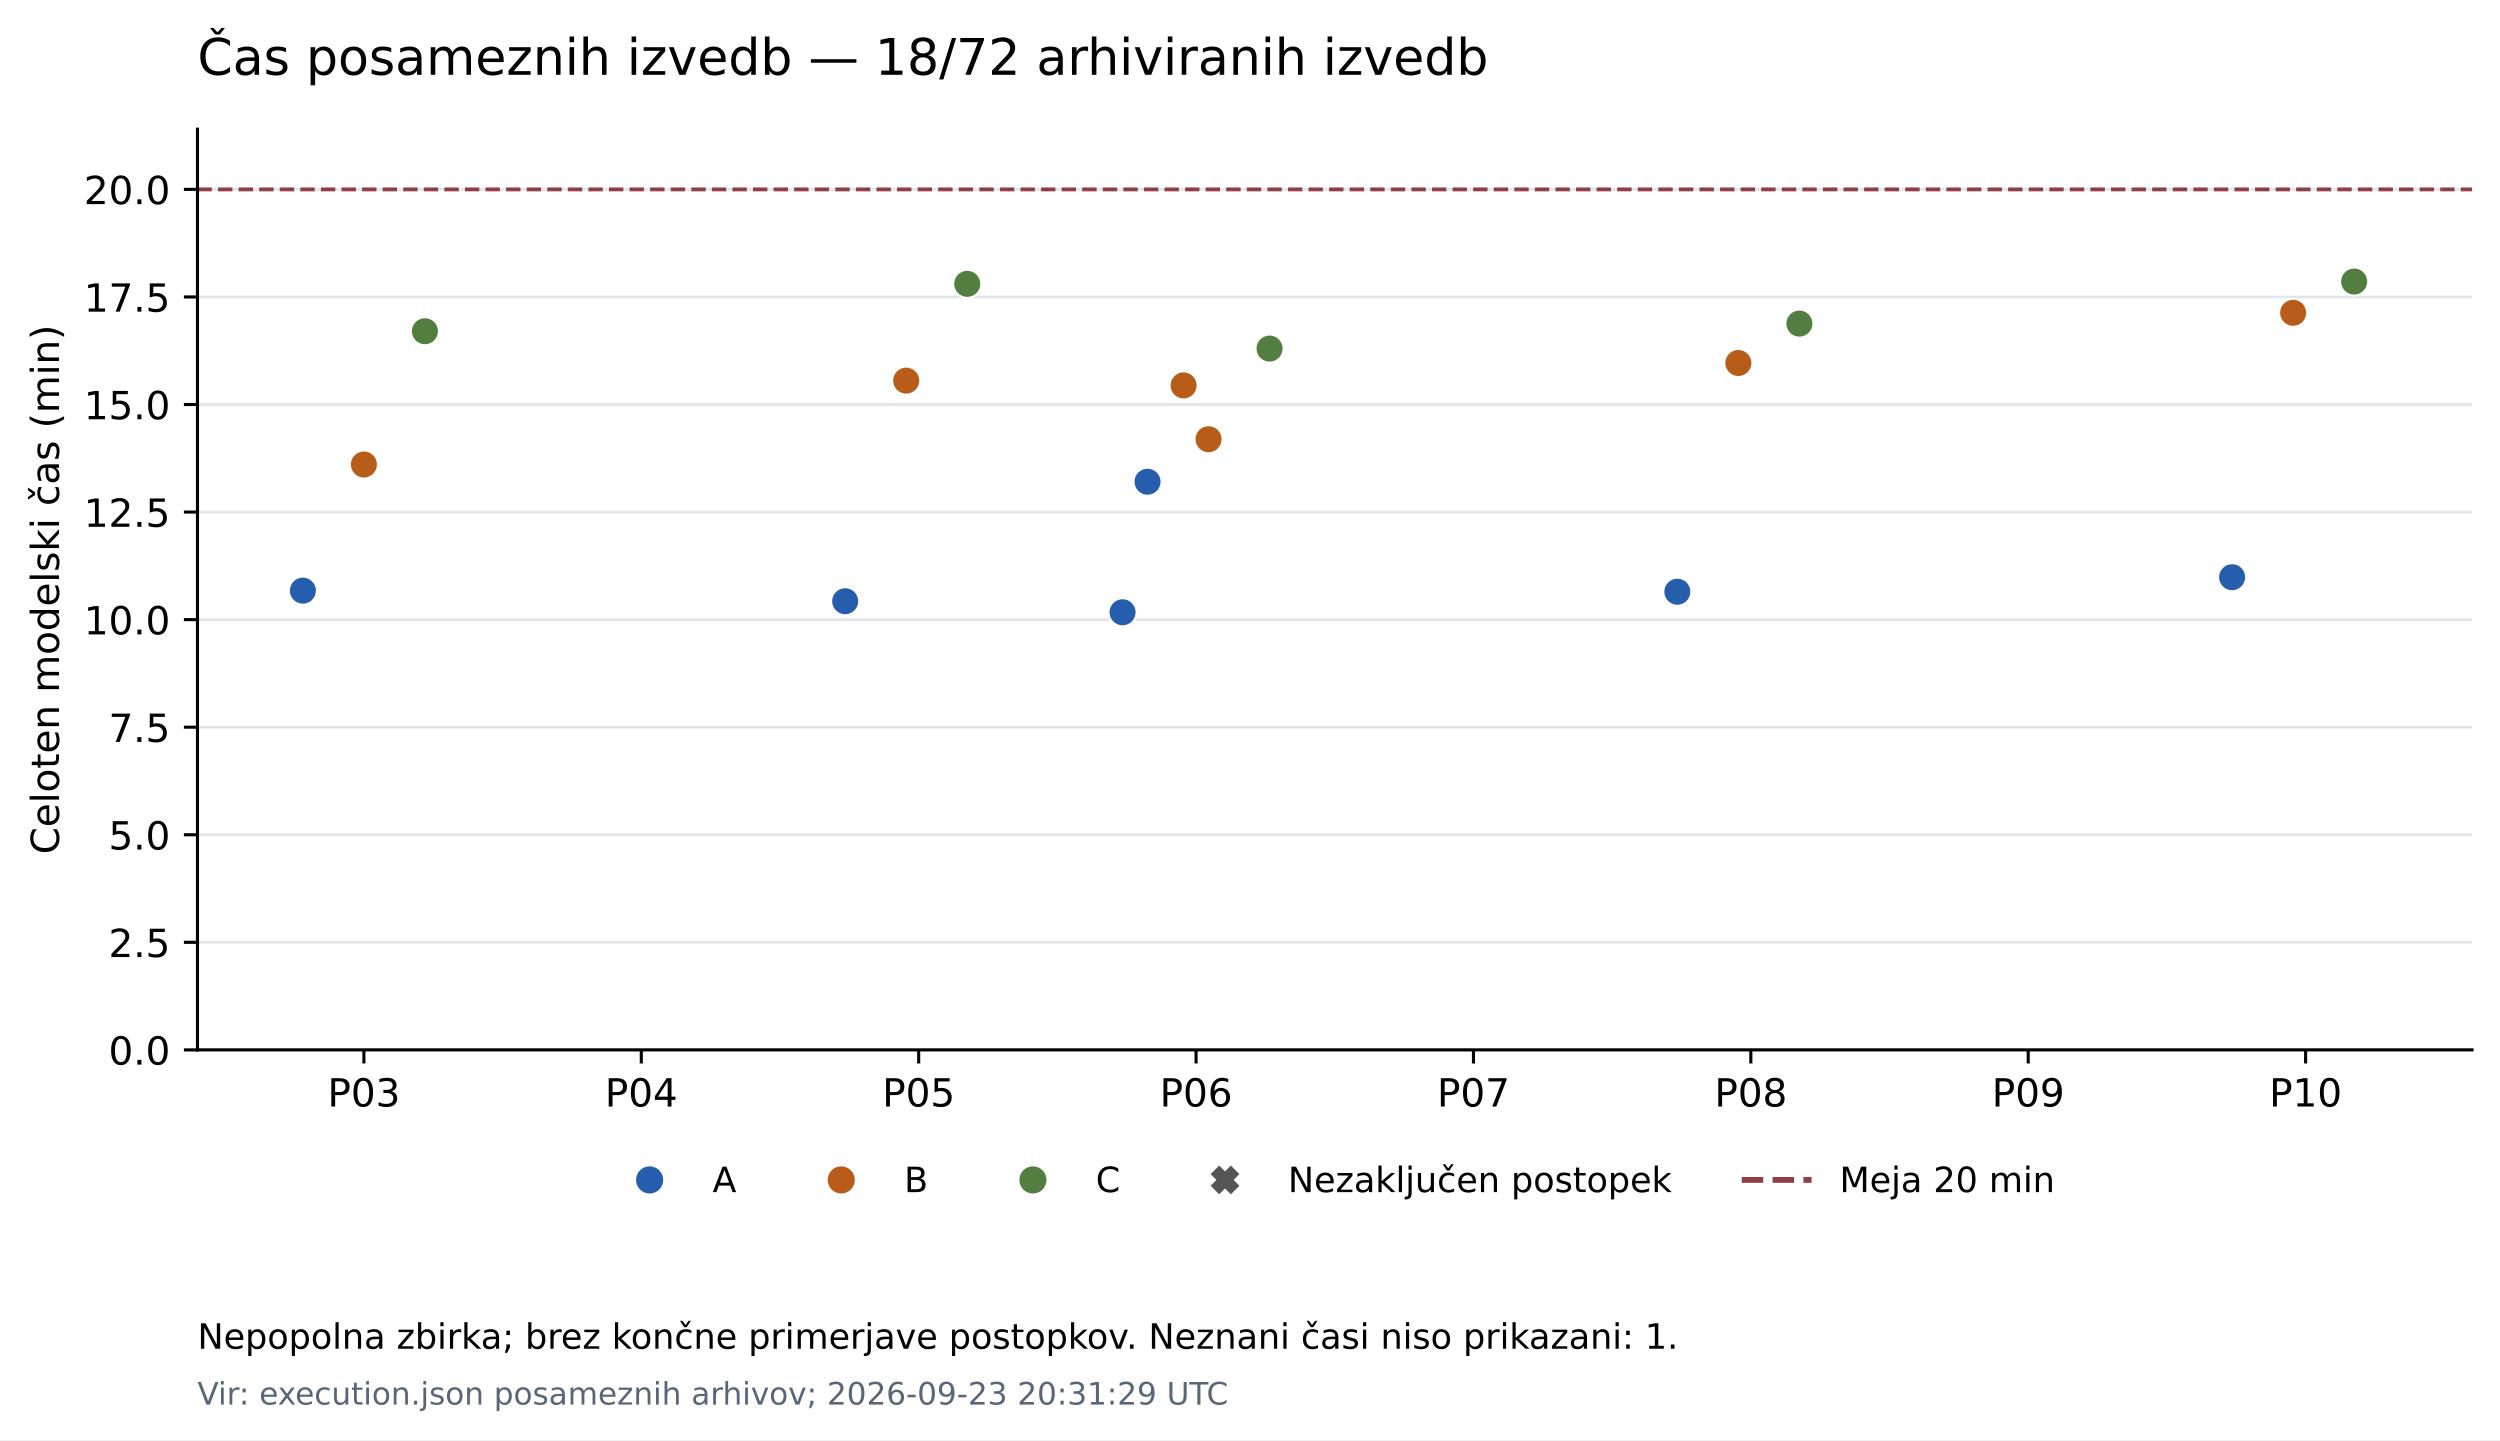
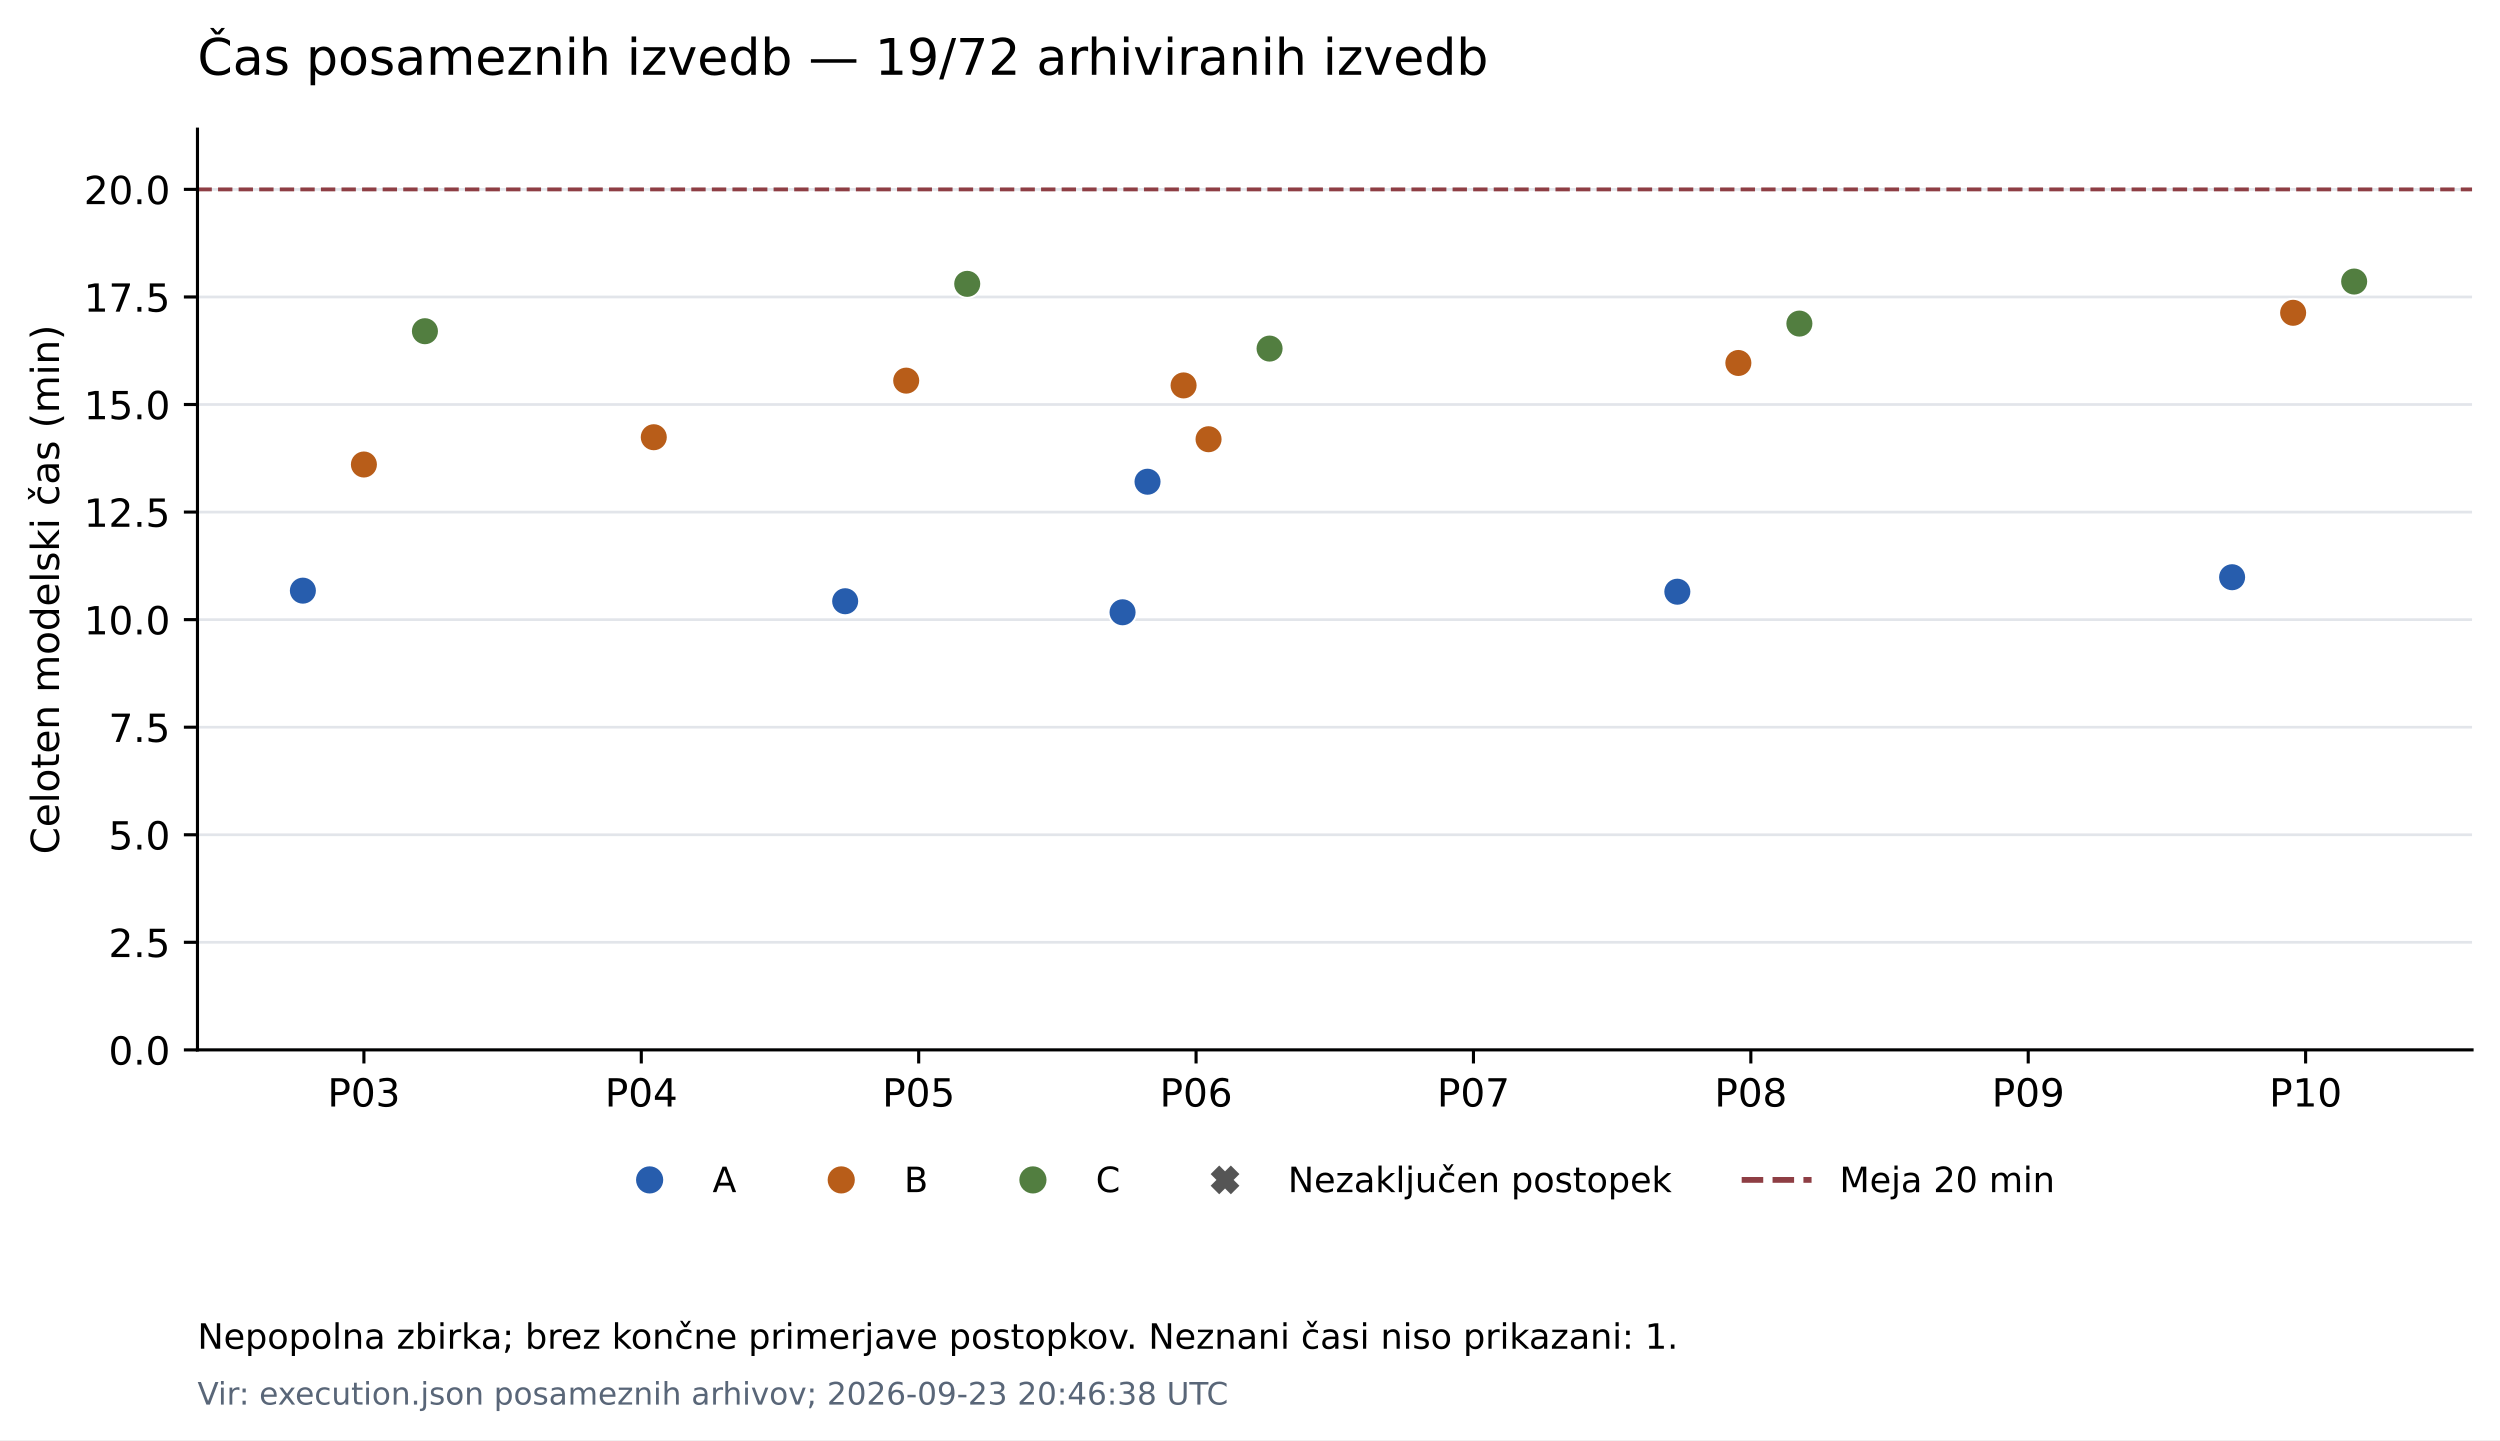
<svg xmlns="http://www.w3.org/2000/svg" xmlns:xlink="http://www.w3.org/1999/xlink" width="643.966pt" height="370.926pt" viewBox="0 0 643.966 370.926" version="1.1">
  <defs>
    <style type="text/css">*{stroke-linejoin: round; stroke-linecap: butt}</style>
  </defs>
  <g id="figure_1">
    <g id="patch_1">
      <path d="M 0 370.926  L 643.966 370.926  L 643.966 0  L 0 0  z " style="fill: #ffffff" />
    </g>
    <g id="axes_1">
      <g id="patch_2">
        <path d="M 50.866 270.436  L 636.766 270.436  L 636.766 33.268  L 50.866 33.268  z " style="fill: #ffffff" />
      </g>
      <g id="matplotlib.axis_1">
        <g id="xtick_1">
          <g id="line2d_1">
            <defs>
-               <path id="md0365192d7" d="M 0 0  L 0 3.5  " style="stroke: #000000; stroke-width: 0.8" />
+               <path id="me18c90ea4b" d="M 0 0  L 0 3.5  " style="stroke: #000000; stroke-width: 0.8" />
            </defs>
            <g>
-               <use xlink:href="#md0365192d7" x="93.737" y="270.436" style="stroke: #000000; stroke-width: 0.8" />
+               <use xlink:href="#me18c90ea4b" x="93.737" y="270.436" style="stroke: #000000; stroke-width: 0.8" />
            </g>
          </g>
          <g id="text_1">
            <text style="font-size: 10px; font-family: 'DejaVu Sans'; text-anchor: middle" x="93.737" y="285.033" transform="rotate(-0 93.73714 285.0333)">P03</text>
          </g>
        </g>
        <g id="xtick_2">
          <g id="line2d_2">
            <g>
-               <use xlink:href="#md0365192d7" x="165.188" y="270.436" style="stroke: #000000; stroke-width: 0.8" />
+               <use xlink:href="#me18c90ea4b" x="165.188" y="270.436" style="stroke: #000000; stroke-width: 0.8" />
            </g>
          </g>
          <g id="text_2">
            <text style="font-size: 10px; font-family: 'DejaVu Sans'; text-anchor: middle" x="165.188" y="285.033" transform="rotate(-0 165.1884 285.0333)">P04</text>
          </g>
        </g>
        <g id="xtick_3">
          <g id="line2d_3">
            <g>
-               <use xlink:href="#md0365192d7" x="236.64" y="270.436" style="stroke: #000000; stroke-width: 0.8" />
+               <use xlink:href="#me18c90ea4b" x="236.64" y="270.436" style="stroke: #000000; stroke-width: 0.8" />
            </g>
          </g>
          <g id="text_3">
            <text style="font-size: 10px; font-family: 'DejaVu Sans'; text-anchor: middle" x="236.64" y="285.033" transform="rotate(-0 236.6396 285.0333)">P05</text>
          </g>
        </g>
        <g id="xtick_4">
          <g id="line2d_4">
            <g>
-               <use xlink:href="#md0365192d7" x="308.091" y="270.436" style="stroke: #000000; stroke-width: 0.8" />
+               <use xlink:href="#me18c90ea4b" x="308.091" y="270.436" style="stroke: #000000; stroke-width: 0.8" />
            </g>
          </g>
          <g id="text_4">
            <text style="font-size: 10px; font-family: 'DejaVu Sans'; text-anchor: middle" x="308.091" y="285.033" transform="rotate(-0 308.0908 285.0333)">P06</text>
          </g>
        </g>
        <g id="xtick_5">
          <g id="line2d_5">
            <g>
-               <use xlink:href="#md0365192d7" x="379.542" y="270.436" style="stroke: #000000; stroke-width: 0.8" />
+               <use xlink:href="#me18c90ea4b" x="379.542" y="270.436" style="stroke: #000000; stroke-width: 0.8" />
            </g>
          </g>
          <g id="text_5">
            <text style="font-size: 10px; font-family: 'DejaVu Sans'; text-anchor: middle" x="379.542" y="285.033" transform="rotate(-0 379.542 285.0333)">P07</text>
          </g>
        </g>
        <g id="xtick_6">
          <g id="line2d_6">
            <g>
-               <use xlink:href="#md0365192d7" x="450.993" y="270.436" style="stroke: #000000; stroke-width: 0.8" />
+               <use xlink:href="#me18c90ea4b" x="450.993" y="270.436" style="stroke: #000000; stroke-width: 0.8" />
            </g>
          </g>
          <g id="text_6">
            <text style="font-size: 10px; font-family: 'DejaVu Sans'; text-anchor: middle" x="450.993" y="285.033" transform="rotate(-0 450.9932 285.0333)">P08</text>
          </g>
        </g>
        <g id="xtick_7">
          <g id="line2d_7">
            <g>
-               <use xlink:href="#md0365192d7" x="522.444" y="270.436" style="stroke: #000000; stroke-width: 0.8" />
+               <use xlink:href="#me18c90ea4b" x="522.444" y="270.436" style="stroke: #000000; stroke-width: 0.8" />
            </g>
          </g>
          <g id="text_7">
            <text style="font-size: 10px; font-family: 'DejaVu Sans'; text-anchor: middle" x="522.444" y="285.033" transform="rotate(-0 522.4445 285.0333)">P09</text>
          </g>
        </g>
        <g id="xtick_8">
          <g id="line2d_8">
            <g>
-               <use xlink:href="#md0365192d7" x="593.896" y="270.436" style="stroke: #000000; stroke-width: 0.8" />
+               <use xlink:href="#me18c90ea4b" x="593.896" y="270.436" style="stroke: #000000; stroke-width: 0.8" />
            </g>
          </g>
          <g id="text_8">
            <text style="font-size: 10px; font-family: 'DejaVu Sans'; text-anchor: middle" x="593.896" y="285.033" transform="rotate(-0 593.8957 285.0333)">P10</text>
          </g>
        </g>
      </g>
      <g id="matplotlib.axis_2">
        <g id="ytick_1">
          <g id="line2d_9">
-             <path d="M 50.866 270.436  L 636.766 270.436  " clip-path="url(#pbff9d668dd)" style="fill: none; stroke: #e2e5ea; stroke-width: 0.7; stroke-linecap: square" />
+             <path d="M 50.866 270.436  L 636.766 270.436  " clip-path="url(#pa66237ff1e)" style="fill: none; stroke: #e2e5ea; stroke-width: 0.7; stroke-linecap: square" />
          </g>
          <g id="line2d_10">
            <defs>
-               <path id="m17c4f30a77" d="M 0 0  L -3.5 0  " style="stroke: #000000; stroke-width: 0.8" />
+               <path id="ma61e1309f2" d="M 0 0  L -3.5 0  " style="stroke: #000000; stroke-width: 0.8" />
            </defs>
            <g>
-               <use xlink:href="#m17c4f30a77" x="50.866" y="270.436" style="stroke: #000000; stroke-width: 0.8" />
+               <use xlink:href="#ma61e1309f2" x="50.866" y="270.436" style="stroke: #000000; stroke-width: 0.8" />
            </g>
          </g>
          <g id="text_9">
            <text style="font-size: 10px; font-family: 'DejaVu Sans'; text-anchor: end" x="43.866" y="274.234" transform="rotate(-0 43.86641 274.2345)">0.0</text>
          </g>
        </g>
        <g id="ytick_2">
          <g id="line2d_11">
-             <path d="M 50.866 242.729  L 636.766 242.729  " clip-path="url(#pbff9d668dd)" style="fill: none; stroke: #e2e5ea; stroke-width: 0.7; stroke-linecap: square" />
+             <path d="M 50.866 242.729  L 636.766 242.729  " clip-path="url(#pa66237ff1e)" style="fill: none; stroke: #e2e5ea; stroke-width: 0.7; stroke-linecap: square" />
          </g>
          <g id="line2d_12">
            <g>
-               <use xlink:href="#m17c4f30a77" x="50.866" y="242.729" style="stroke: #000000; stroke-width: 0.8" />
+               <use xlink:href="#ma61e1309f2" x="50.866" y="242.729" style="stroke: #000000; stroke-width: 0.8" />
            </g>
          </g>
          <g id="text_10">
            <text style="font-size: 10px; font-family: 'DejaVu Sans'; text-anchor: end" x="43.866" y="246.528" transform="rotate(-0 43.86641 246.5279)">2.5</text>
          </g>
        </g>
        <g id="ytick_3">
          <g id="line2d_13">
-             <path d="M 50.866 215.023  L 636.766 215.023  " clip-path="url(#pbff9d668dd)" style="fill: none; stroke: #e2e5ea; stroke-width: 0.7; stroke-linecap: square" />
+             <path d="M 50.866 215.023  L 636.766 215.023  " clip-path="url(#pa66237ff1e)" style="fill: none; stroke: #e2e5ea; stroke-width: 0.7; stroke-linecap: square" />
          </g>
          <g id="line2d_14">
            <g>
-               <use xlink:href="#m17c4f30a77" x="50.866" y="215.023" style="stroke: #000000; stroke-width: 0.8" />
+               <use xlink:href="#ma61e1309f2" x="50.866" y="215.023" style="stroke: #000000; stroke-width: 0.8" />
            </g>
          </g>
          <g id="text_11">
            <text style="font-size: 10px; font-family: 'DejaVu Sans'; text-anchor: end" x="43.866" y="218.821" transform="rotate(-0 43.86641 218.8214)">5.0</text>
          </g>
        </g>
        <g id="ytick_4">
          <g id="line2d_15">
-             <path d="M 50.866 187.316  L 636.766 187.316  " clip-path="url(#pbff9d668dd)" style="fill: none; stroke: #e2e5ea; stroke-width: 0.7; stroke-linecap: square" />
+             <path d="M 50.866 187.316  L 636.766 187.316  " clip-path="url(#pa66237ff1e)" style="fill: none; stroke: #e2e5ea; stroke-width: 0.7; stroke-linecap: square" />
          </g>
          <g id="line2d_16">
            <g>
-               <use xlink:href="#m17c4f30a77" x="50.866" y="187.316" style="stroke: #000000; stroke-width: 0.8" />
+               <use xlink:href="#ma61e1309f2" x="50.866" y="187.316" style="stroke: #000000; stroke-width: 0.8" />
            </g>
          </g>
          <g id="text_12">
            <text style="font-size: 10px; font-family: 'DejaVu Sans'; text-anchor: end" x="43.866" y="191.115" transform="rotate(-0 43.86641 191.1149)">7.5</text>
          </g>
        </g>
        <g id="ytick_5">
          <g id="line2d_17">
-             <path d="M 50.866 159.609  L 636.766 159.609  " clip-path="url(#pbff9d668dd)" style="fill: none; stroke: #e2e5ea; stroke-width: 0.7; stroke-linecap: square" />
+             <path d="M 50.866 159.609  L 636.766 159.609  " clip-path="url(#pa66237ff1e)" style="fill: none; stroke: #e2e5ea; stroke-width: 0.7; stroke-linecap: square" />
          </g>
          <g id="line2d_18">
            <g>
-               <use xlink:href="#m17c4f30a77" x="50.866" y="159.609" style="stroke: #000000; stroke-width: 0.8" />
+               <use xlink:href="#ma61e1309f2" x="50.866" y="159.609" style="stroke: #000000; stroke-width: 0.8" />
            </g>
          </g>
          <g id="text_13">
            <text style="font-size: 10px; font-family: 'DejaVu Sans'; text-anchor: end" x="43.866" y="163.408" transform="rotate(-0 43.86641 163.4083)">10.0</text>
          </g>
        </g>
        <g id="ytick_6">
          <g id="line2d_19">
-             <path d="M 50.866 131.903  L 636.766 131.903  " clip-path="url(#pbff9d668dd)" style="fill: none; stroke: #e2e5ea; stroke-width: 0.7; stroke-linecap: square" />
+             <path d="M 50.866 131.903  L 636.766 131.903  " clip-path="url(#pa66237ff1e)" style="fill: none; stroke: #e2e5ea; stroke-width: 0.7; stroke-linecap: square" />
          </g>
          <g id="line2d_20">
            <g>
-               <use xlink:href="#m17c4f30a77" x="50.866" y="131.903" style="stroke: #000000; stroke-width: 0.8" />
+               <use xlink:href="#ma61e1309f2" x="50.866" y="131.903" style="stroke: #000000; stroke-width: 0.8" />
            </g>
          </g>
          <g id="text_14">
            <text style="font-size: 10px; font-family: 'DejaVu Sans'; text-anchor: end" x="43.866" y="135.702" transform="rotate(-0 43.86641 135.7018)">12.5</text>
          </g>
        </g>
        <g id="ytick_7">
          <g id="line2d_21">
-             <path d="M 50.866 104.196  L 636.766 104.196  " clip-path="url(#pbff9d668dd)" style="fill: none; stroke: #e2e5ea; stroke-width: 0.7; stroke-linecap: square" />
+             <path d="M 50.866 104.196  L 636.766 104.196  " clip-path="url(#pa66237ff1e)" style="fill: none; stroke: #e2e5ea; stroke-width: 0.7; stroke-linecap: square" />
          </g>
          <g id="line2d_22">
            <g>
-               <use xlink:href="#m17c4f30a77" x="50.866" y="104.196" style="stroke: #000000; stroke-width: 0.8" />
+               <use xlink:href="#ma61e1309f2" x="50.866" y="104.196" style="stroke: #000000; stroke-width: 0.8" />
            </g>
          </g>
          <g id="text_15">
            <text style="font-size: 10px; font-family: 'DejaVu Sans'; text-anchor: end" x="43.866" y="107.995" transform="rotate(-0 43.86641 107.9952)">15.0</text>
          </g>
        </g>
        <g id="ytick_8">
          <g id="line2d_23">
-             <path d="M 50.866 76.49  L 636.766 76.49  " clip-path="url(#pbff9d668dd)" style="fill: none; stroke: #e2e5ea; stroke-width: 0.7; stroke-linecap: square" />
+             <path d="M 50.866 76.49  L 636.766 76.49  " clip-path="url(#pa66237ff1e)" style="fill: none; stroke: #e2e5ea; stroke-width: 0.7; stroke-linecap: square" />
          </g>
          <g id="line2d_24">
            <g>
-               <use xlink:href="#m17c4f30a77" x="50.866" y="76.49" style="stroke: #000000; stroke-width: 0.8" />
+               <use xlink:href="#ma61e1309f2" x="50.866" y="76.49" style="stroke: #000000; stroke-width: 0.8" />
            </g>
          </g>
          <g id="text_16">
            <text style="font-size: 10px; font-family: 'DejaVu Sans'; text-anchor: end" x="43.866" y="80.289" transform="rotate(-0 43.86641 80.28869)">17.5</text>
          </g>
        </g>
        <g id="ytick_9">
          <g id="line2d_25">
-             <path d="M 50.866 48.783  L 636.766 48.783  " clip-path="url(#pbff9d668dd)" style="fill: none; stroke: #e2e5ea; stroke-width: 0.7; stroke-linecap: square" />
+             <path d="M 50.866 48.783  L 636.766 48.783  " clip-path="url(#pa66237ff1e)" style="fill: none; stroke: #e2e5ea; stroke-width: 0.7; stroke-linecap: square" />
          </g>
          <g id="line2d_26">
            <g>
-               <use xlink:href="#m17c4f30a77" x="50.866" y="48.783" style="stroke: #000000; stroke-width: 0.8" />
+               <use xlink:href="#ma61e1309f2" x="50.866" y="48.783" style="stroke: #000000; stroke-width: 0.8" />
            </g>
          </g>
          <g id="text_17">
            <text style="font-size: 10px; font-family: 'DejaVu Sans'; text-anchor: end" x="43.866" y="52.582" transform="rotate(-0 43.86641 52.58215)">20.0</text>
          </g>
        </g>
        <g id="text_18">
          <text style="font-size: 10px; font-family: 'DejaVu Sans'; text-anchor: middle" x="15.198" y="151.852" transform="rotate(-90 15.19844 151.8517)">Celoten modelski čas (min)</text>
        </g>
      </g>
      <g id="line2d_27">
-         <path d="M 50.866 48.783  L 636.766 48.783  " clip-path="url(#pbff9d668dd)" style="fill: none; stroke-dasharray: 3.7,1.6; stroke-dashoffset: 0; stroke: #8e3e44" />
+         <path d="M 50.866 48.783  L 636.766 48.783  " clip-path="url(#pa66237ff1e)" style="fill: none; stroke-dasharray: 3.7,1.6; stroke-dashoffset: 0; stroke: #8e3e44" />
      </g>
      <g id="patch_3">
        <path d="M 50.866 270.436  L 50.866 33.268  " style="fill: none; stroke: #000000; stroke-width: 0.8; stroke-linejoin: miter; stroke-linecap: square" />
      </g>
      <g id="patch_4">
        <path d="M 50.866 270.436  L 636.766 270.436  " style="fill: none; stroke: #000000; stroke-width: 0.8; stroke-linejoin: miter; stroke-linecap: square" />
      </g>
      <g id="PathCollection_1">
        <defs>
-           <path id="m8ca213c7ec" d="M 0 3.606  C 0.956 3.606 1.873 3.226 2.55 2.55  C 3.226 1.873 3.606 0.956 3.606 0  C 3.606 -0.956 3.226 -1.873 2.55 -2.55  C 1.873 -3.226 0.956 -3.606 0 -3.606  C -0.956 -3.606 -1.873 -3.226 -2.55 -2.55  C -3.226 -1.873 -3.606 -0.956 -3.606 0  C -3.606 0.956 -3.226 1.873 -2.55 2.55  C -1.873 3.226 -0.956 3.606 0 3.606  z " style="stroke: #ffffff; stroke-width: 0.5" />
+           <path id="m88291b2204" d="M 0 3.606  C 0.956 3.606 1.873 3.226 2.55 2.55  C 3.226 1.873 3.606 0.956 3.606 0  C 3.606 -0.956 3.226 -1.873 2.55 -2.55  C 1.873 -3.226 0.956 -3.606 0 -3.606  C -0.956 -3.606 -1.873 -3.226 -2.55 -2.55  C -3.226 -1.873 -3.606 -0.956 -3.606 0  C -3.606 0.956 -3.226 1.873 -2.55 2.55  C -1.873 3.226 -0.956 3.606 0 3.606  z " style="stroke: #ffffff; stroke-width: 0.5" />
        </defs>
-         <g clip-path="url(#pbff9d668dd)">
-           <use xlink:href="#m8ca213c7ec" x="217.705" y="154.869" style="fill: #275dad; stroke: #ffffff; stroke-width: 0.5" />
+         <g clip-path="url(#pa66237ff1e)">
+           <use xlink:href="#m88291b2204" x="217.705" y="154.869" style="fill: #275dad; stroke: #ffffff; stroke-width: 0.5" />
        </g>
      </g>
      <g id="PathCollection_2">
        <defs>
-           <path id="m76bc4a2046" d="M 0 3.606  C 0.956 3.606 1.873 3.226 2.55 2.55  C 3.226 1.873 3.606 0.956 3.606 0  C 3.606 -0.956 3.226 -1.873 2.55 -2.55  C 1.873 -3.226 0.956 -3.606 0 -3.606  C -0.956 -3.606 -1.873 -3.226 -2.55 -2.55  C -3.226 -1.873 -3.606 -0.956 -3.606 0  C -3.606 0.956 -3.226 1.873 -2.55 2.55  C -1.873 3.226 -0.956 3.606 0 3.606  z " style="stroke: #ffffff; stroke-width: 0.5" />
+           <path id="m560f78fca4" d="M 0 3.606  C 0.956 3.606 1.873 3.226 2.55 2.55  C 3.226 1.873 3.606 0.956 3.606 0  C 3.606 -0.956 3.226 -1.873 2.55 -2.55  C 1.873 -3.226 0.956 -3.606 0 -3.606  C -0.956 -3.606 -1.873 -3.226 -2.55 -2.55  C -3.226 -1.873 -3.606 -0.956 -3.606 0  C -3.606 0.956 -3.226 1.873 -2.55 2.55  C -1.873 3.226 -0.956 3.606 0 3.606  z " style="stroke: #ffffff; stroke-width: 0.5" />
        </defs>
-         <g clip-path="url(#pbff9d668dd)">
-           <use xlink:href="#m76bc4a2046" x="233.424" y="98.046" style="fill: #b85d19; stroke: #ffffff; stroke-width: 0.5" />
+         <g clip-path="url(#pa66237ff1e)">
+           <use xlink:href="#m560f78fca4" x="233.424" y="98.046" style="fill: #b85d19; stroke: #ffffff; stroke-width: 0.5" />
        </g>
      </g>
      <g id="PathCollection_3">
        <defs>
-           <path id="mb97b6bfa86" d="M 0 3.606  C 0.956 3.606 1.873 3.226 2.55 2.55  C 3.226 1.873 3.606 0.956 3.606 0  C 3.606 -0.956 3.226 -1.873 2.55 -2.55  C 1.873 -3.226 0.956 -3.606 0 -3.606  C -0.956 -3.606 -1.873 -3.226 -2.55 -2.55  C -3.226 -1.873 -3.606 -0.956 -3.606 0  C -3.606 0.956 -3.226 1.873 -2.55 2.55  C -1.873 3.226 -0.956 3.606 0 3.606  z " style="stroke: #ffffff; stroke-width: 0.5" />
+           <path id="m32b5880e2c" d="M 0 3.606  C 0.956 3.606 1.873 3.226 2.55 2.55  C 3.226 1.873 3.606 0.956 3.606 0  C 3.606 -0.956 3.226 -1.873 2.55 -2.55  C 1.873 -3.226 0.956 -3.606 0 -3.606  C -0.956 -3.606 -1.873 -3.226 -2.55 -2.55  C -3.226 -1.873 -3.606 -0.956 -3.606 0  C -3.606 0.956 -3.226 1.873 -2.55 2.55  C -1.873 3.226 -0.956 3.606 0 3.606  z " style="stroke: #ffffff; stroke-width: 0.5" />
        </defs>
-         <g clip-path="url(#pbff9d668dd)">
-           <use xlink:href="#mb97b6bfa86" x="249.144" y="73.116" style="fill: #527e40; stroke: #ffffff; stroke-width: 0.5" />
+         <g clip-path="url(#pa66237ff1e)">
+           <use xlink:href="#m32b5880e2c" x="249.144" y="73.116" style="fill: #527e40; stroke: #ffffff; stroke-width: 0.5" />
        </g>
      </g>
      <g id="PathCollection_4">
-         <g clip-path="url(#pbff9d668dd)">
-           <use xlink:href="#m8ca213c7ec" x="574.961" y="148.685" style="fill: #275dad; stroke: #ffffff; stroke-width: 0.5" />
+         <g clip-path="url(#pa66237ff1e)">
+           <use xlink:href="#m88291b2204" x="574.961" y="148.685" style="fill: #275dad; stroke: #ffffff; stroke-width: 0.5" />
        </g>
      </g>
      <g id="PathCollection_5">
-         <g clip-path="url(#pbff9d668dd)">
-           <use xlink:href="#mb97b6bfa86" x="606.4" y="72.522" style="fill: #527e40; stroke: #ffffff; stroke-width: 0.5" />
+         <g clip-path="url(#pa66237ff1e)">
+           <use xlink:href="#m32b5880e2c" x="606.4" y="72.522" style="fill: #527e40; stroke: #ffffff; stroke-width: 0.5" />
        </g>
      </g>
      <g id="PathCollection_6">
-         <g clip-path="url(#pbff9d668dd)">
-           <use xlink:href="#m76bc4a2046" x="590.68" y="80.573" style="fill: #b85d19; stroke: #ffffff; stroke-width: 0.5" />
+         <g clip-path="url(#pa66237ff1e)">
+           <use xlink:href="#m560f78fca4" x="590.68" y="80.573" style="fill: #b85d19; stroke: #ffffff; stroke-width: 0.5" />
        </g>
      </g>
      <g id="PathCollection_7">
-         <g clip-path="url(#pbff9d668dd)">
-           <use xlink:href="#m8ca213c7ec" x="289.156" y="157.714" style="fill: #275dad; stroke: #ffffff; stroke-width: 0.5" />
+         <g clip-path="url(#pa66237ff1e)">
+           <use xlink:href="#m88291b2204" x="289.156" y="157.714" style="fill: #275dad; stroke: #ffffff; stroke-width: 0.5" />
        </g>
      </g>
      <g id="PathCollection_8">
-         <g clip-path="url(#pbff9d668dd)">
-           <use xlink:href="#m76bc4a2046" x="304.875" y="99.278" style="fill: #b85d19; stroke: #ffffff; stroke-width: 0.5" />
+         <g clip-path="url(#pa66237ff1e)">
+           <use xlink:href="#m560f78fca4" x="304.875" y="99.278" style="fill: #b85d19; stroke: #ffffff; stroke-width: 0.5" />
        </g>
      </g>
      <g id="PathCollection_9">
-         <g clip-path="url(#pbff9d668dd)">
-           <use xlink:href="#m8ca213c7ec" x="432.059" y="152.417" style="fill: #275dad; stroke: #ffffff; stroke-width: 0.5" />
+         <g clip-path="url(#pa66237ff1e)">
+           <use xlink:href="#m88291b2204" x="432.059" y="152.417" style="fill: #275dad; stroke: #ffffff; stroke-width: 0.5" />
        </g>
      </g>
      <g id="PathCollection_10">
-         <g clip-path="url(#pbff9d668dd)">
-           <use xlink:href="#mb97b6bfa86" x="463.497" y="83.352" style="fill: #527e40; stroke: #ffffff; stroke-width: 0.5" />
+         <g clip-path="url(#pa66237ff1e)">
+           <use xlink:href="#m32b5880e2c" x="463.497" y="83.352" style="fill: #527e40; stroke: #ffffff; stroke-width: 0.5" />
        </g>
      </g>
      <g id="PathCollection_11">
-         <g clip-path="url(#pbff9d668dd)">
-           <use xlink:href="#m76bc4a2046" x="447.778" y="93.498" style="fill: #b85d19; stroke: #ffffff; stroke-width: 0.5" />
+         <g clip-path="url(#pa66237ff1e)">
+           <use xlink:href="#m560f78fca4" x="447.778" y="93.498" style="fill: #b85d19; stroke: #ffffff; stroke-width: 0.5" />
        </g>
      </g>
      <g id="PathCollection_12">
-         <g clip-path="url(#pbff9d668dd)">
-           <use xlink:href="#m76bc4a2046" x="93.737" y="119.651" style="fill: #b85d19; stroke: #ffffff; stroke-width: 0.5" />
+         <g clip-path="url(#pa66237ff1e)">
+           <use xlink:href="#m560f78fca4" x="93.737" y="119.651" style="fill: #b85d19; stroke: #ffffff; stroke-width: 0.5" />
        </g>
      </g>
      <g id="PathCollection_13">
-         <g clip-path="url(#pbff9d668dd)">
-           <use xlink:href="#mb97b6bfa86" x="109.456" y="85.315" style="fill: #527e40; stroke: #ffffff; stroke-width: 0.5" />
+         <g clip-path="url(#pa66237ff1e)">
+           <use xlink:href="#m32b5880e2c" x="109.456" y="85.315" style="fill: #527e40; stroke: #ffffff; stroke-width: 0.5" />
        </g>
      </g>
      <g id="PathCollection_14">
-         <g clip-path="url(#pbff9d668dd)">
-           <use xlink:href="#m8ca213c7ec" x="78.018" y="152.143" style="fill: #275dad; stroke: #ffffff; stroke-width: 0.5" />
+         <g clip-path="url(#pa66237ff1e)">
+           <use xlink:href="#m88291b2204" x="78.018" y="152.143" style="fill: #275dad; stroke: #ffffff; stroke-width: 0.5" />
        </g>
      </g>
      <g id="PathCollection_15">
-         <g clip-path="url(#pbff9d668dd)">
-           <use xlink:href="#m76bc4a2046" x="311.306" y="113.139" style="fill: #b85d19; stroke: #ffffff; stroke-width: 0.5" />
+         <g clip-path="url(#pa66237ff1e)">
+           <use xlink:href="#m560f78fca4" x="311.306" y="113.139" style="fill: #b85d19; stroke: #ffffff; stroke-width: 0.5" />
        </g>
      </g>
      <g id="PathCollection_16">
-         <g clip-path="url(#pbff9d668dd)">
-           <use xlink:href="#m8ca213c7ec" x="295.587" y="124.086" style="fill: #275dad; stroke: #ffffff; stroke-width: 0.5" />
+         <g clip-path="url(#pa66237ff1e)">
+           <use xlink:href="#m88291b2204" x="295.587" y="124.086" style="fill: #275dad; stroke: #ffffff; stroke-width: 0.5" />
        </g>
      </g>
      <g id="PathCollection_17">
-         <g clip-path="url(#pbff9d668dd)">
-           <use xlink:href="#mb97b6bfa86" x="327.025" y="89.791" style="fill: #527e40; stroke: #ffffff; stroke-width: 0.5" />
+         <g clip-path="url(#pa66237ff1e)">
+           <use xlink:href="#m32b5880e2c" x="327.025" y="89.791" style="fill: #527e40; stroke: #ffffff; stroke-width: 0.5" />
+         </g>
+       </g>
+       <g id="PathCollection_18">
+         <g clip-path="url(#pa66237ff1e)">
+           <use xlink:href="#m560f78fca4" x="168.404" y="112.622" style="fill: #b85d19; stroke: #ffffff; stroke-width: 0.5" />
        </g>
      </g>
      <g id="text_19">
-         <text style="font-size: 13px; font-family: 'DejaVu Sans'; text-anchor: start" x="50.866" y="19.268" transform="rotate(-0 50.86641 19.26766)">Čas posameznih izvedb — 18/72 arhiviranih izvedb</text>
+         <text style="font-size: 13px; font-family: 'DejaVu Sans'; text-anchor: start" x="50.866" y="19.268" transform="rotate(-0 50.86641 19.26766)">Čas posameznih izvedb — 19/72 arhiviranih izvedb</text>
      </g>
      <g id="legend_1">
        <g id="line2d_28">
          <defs>
-             <path id="mca2c7bc793" d="M 0 3  C 0.796 3 1.559 2.684 2.121 2.121  C 2.684 1.559 3 0.796 3 0  C 3 -0.796 2.684 -1.559 2.121 -2.121  C 1.559 -2.684 0.796 -3 0 -3  C -0.796 -3 -1.559 -2.684 -2.121 -2.121  C -2.684 -1.559 -3 -0.796 -3 0  C -3 0.796 -2.684 1.559 -2.121 2.121  C -1.559 2.684 -0.796 3 0 3  z " style="stroke: #275dad" />
+             <path id="m0a942d21b8" d="M 0 3  C 0.796 3 1.559 2.684 2.121 2.121  C 2.684 1.559 3 0.796 3 0  C 3 -0.796 2.684 -1.559 2.121 -2.121  C 1.559 -2.684 0.796 -3 0 -3  C -0.796 -3 -1.559 -2.684 -2.121 -2.121  C -2.684 -1.559 -3 -0.796 -3 0  C -3 0.796 -2.684 1.559 -2.121 2.121  C -1.559 2.684 -0.796 3 0 3  z " style="stroke: #275dad" />
          </defs>
          <g>
-             <use xlink:href="#mca2c7bc793" x="167.336" y="303.929" style="fill: #275dad; stroke: #275dad" />
+             <use xlink:href="#m0a942d21b8" x="167.336" y="303.929" style="fill: #275dad; stroke: #275dad" />
          </g>
        </g>
        <g id="text_20">
          <text style="font-size: 9px; font-family: 'DejaVu Sans'; text-anchor: start" x="183.536" y="307.079" transform="rotate(-0 183.5355 307.0794)">A</text>
        </g>
        <g id="line2d_29">
          <defs>
-             <path id="m66705c4767" d="M 0 3  C 0.796 3 1.559 2.684 2.121 2.121  C 2.684 1.559 3 0.796 3 0  C 3 -0.796 2.684 -1.559 2.121 -2.121  C 1.559 -2.684 0.796 -3 0 -3  C -0.796 -3 -1.559 -2.684 -2.121 -2.121  C -2.684 -1.559 -3 -0.796 -3 0  C -3 0.796 -2.684 1.559 -2.121 2.121  C -1.559 2.684 -0.796 3 0 3  z " style="stroke: #b85d19" />
+             <path id="ma1b9b1bc9e" d="M 0 3  C 0.796 3 1.559 2.684 2.121 2.121  C 2.684 1.559 3 0.796 3 0  C 3 -0.796 2.684 -1.559 2.121 -2.121  C 1.559 -2.684 0.796 -3 0 -3  C -0.796 -3 -1.559 -2.684 -2.121 -2.121  C -2.684 -1.559 -3 -0.796 -3 0  C -3 0.796 -2.684 1.559 -2.121 2.121  C -1.559 2.684 -0.796 3 0 3  z " style="stroke: #b85d19" />
          </defs>
          <g>
-             <use xlink:href="#m66705c4767" x="216.692" y="303.929" style="fill: #b85d19; stroke: #b85d19" />
+             <use xlink:href="#ma1b9b1bc9e" x="216.692" y="303.929" style="fill: #b85d19; stroke: #b85d19" />
          </g>
        </g>
        <g id="text_21">
          <text style="font-size: 9px; font-family: 'DejaVu Sans'; text-anchor: start" x="232.892" y="307.079" transform="rotate(-0 232.8921 307.0794)">B</text>
        </g>
        <g id="line2d_30">
          <defs>
-             <path id="mcbc27ef992" d="M 0 3  C 0.796 3 1.559 2.684 2.121 2.121  C 2.684 1.559 3 0.796 3 0  C 3 -0.796 2.684 -1.559 2.121 -2.121  C 1.559 -2.684 0.796 -3 0 -3  C -0.796 -3 -1.559 -2.684 -2.121 -2.121  C -2.684 -1.559 -3 -0.796 -3 0  C -3 0.796 -2.684 1.559 -2.121 2.121  C -1.559 2.684 -0.796 3 0 3  z " style="stroke: #527e40" />
+             <path id="m014b19e3dd" d="M 0 3  C 0.796 3 1.559 2.684 2.121 2.121  C 2.684 1.559 3 0.796 3 0  C 3 -0.796 2.684 -1.559 2.121 -2.121  C 1.559 -2.684 0.796 -3 0 -3  C -0.796 -3 -1.559 -2.684 -2.121 -2.121  C -2.684 -1.559 -3 -0.796 -3 0  C -3 0.796 -2.684 1.559 -2.121 2.121  C -1.559 2.684 -0.796 3 0 3  z " style="stroke: #527e40" />
          </defs>
          <g>
-             <use xlink:href="#mcbc27ef992" x="266.067" y="303.929" style="fill: #527e40; stroke: #527e40" />
+             <use xlink:href="#m014b19e3dd" x="266.067" y="303.929" style="fill: #527e40; stroke: #527e40" />
          </g>
        </g>
        <g id="text_22">
          <text style="font-size: 9px; font-family: 'DejaVu Sans'; text-anchor: start" x="282.267" y="307.079" transform="rotate(-0 282.267 307.0794)">C</text>
        </g>
        <g id="line2d_31">
          <defs>
-             <path id="m1afd5a787a" d="M -1.5 3  L 0 1.5  L 1.5 3  L 3 1.5  L 1.5 0  L 3 -1.5  L 1.5 -3  L 0 -1.5  L -1.5 -3  L -3 -1.5  L -1.5 0  L -3 1.5  z " style="stroke: #555555; stroke-linejoin: miter" />
+             <path id="m1785ca461e" d="M -1.5 3  L 0 1.5  L 1.5 3  L 3 1.5  L 1.5 0  L 3 -1.5  L 1.5 -3  L 0 -1.5  L -1.5 -3  L -3 -1.5  L -1.5 0  L -3 1.5  z " style="stroke: #555555; stroke-linejoin: miter" />
          </defs>
          <g>
-             <use xlink:href="#m1afd5a787a" x="315.551" y="303.929" style="fill: #555555; stroke: #555555; stroke-linejoin: miter" />
+             <use xlink:href="#m1785ca461e" x="315.551" y="303.929" style="fill: #555555; stroke: #555555; stroke-linejoin: miter" />
          </g>
        </g>
        <g id="text_23">
          <text style="font-size: 9px; font-family: 'DejaVu Sans'; text-anchor: start" x="331.751" y="307.079" transform="rotate(-0 331.7515 307.0794)">Nezaključen postopek</text>
        </g>
        <g id="line2d_32">
          <path d="M 448.635 303.929  L 457.635 303.929  L 466.635 303.929  " style="fill: none; stroke-dasharray: 5.55,2.4; stroke-dashoffset: 0; stroke: #8e3e44; stroke-width: 1.5" />
        </g>
        <g id="text_24">
          <text style="font-size: 9px; font-family: 'DejaVu Sans'; text-anchor: start" x="473.835" y="307.079" transform="rotate(-0 473.8348 307.0794)">Meja 20 min</text>
        </g>
      </g>
    </g>
    <g id="text_25">
      <text style="font-size: 9px; font-family: 'DejaVu Sans'; text-anchor: start" x="50.866" y="347.418" transform="rotate(-0 50.86641 347.4181)">Nepopolna zbirka; brez končne primerjave postopkov. Neznani časi niso prikazani: 1.</text>
    </g>
    <g id="text_26">
-       <text style="font-size: 8px; font-family: 'DejaVu Sans'; text-anchor: start; fill: #596678" x="50.866" y="361.804" transform="rotate(-0 50.86641 361.8037)">Vir: execution.json posameznih arhivov; 2026-09-23 20:31:29 UTC</text>
+       <text style="font-size: 8px; font-family: 'DejaVu Sans'; text-anchor: start; fill: #596678" x="50.866" y="361.804" transform="rotate(-0 50.86641 361.8037)">Vir: execution.json posameznih arhivov; 2026-09-23 20:46:38 UTC</text>
    </g>
  </g>
  <defs>
-     <clipPath id="pbff9d668dd">
+     <clipPath id="pa66237ff1e">
      <rect x="50.866" y="33.268" width="585.9" height="237.168" />
    </clipPath>
  </defs>
</svg>
